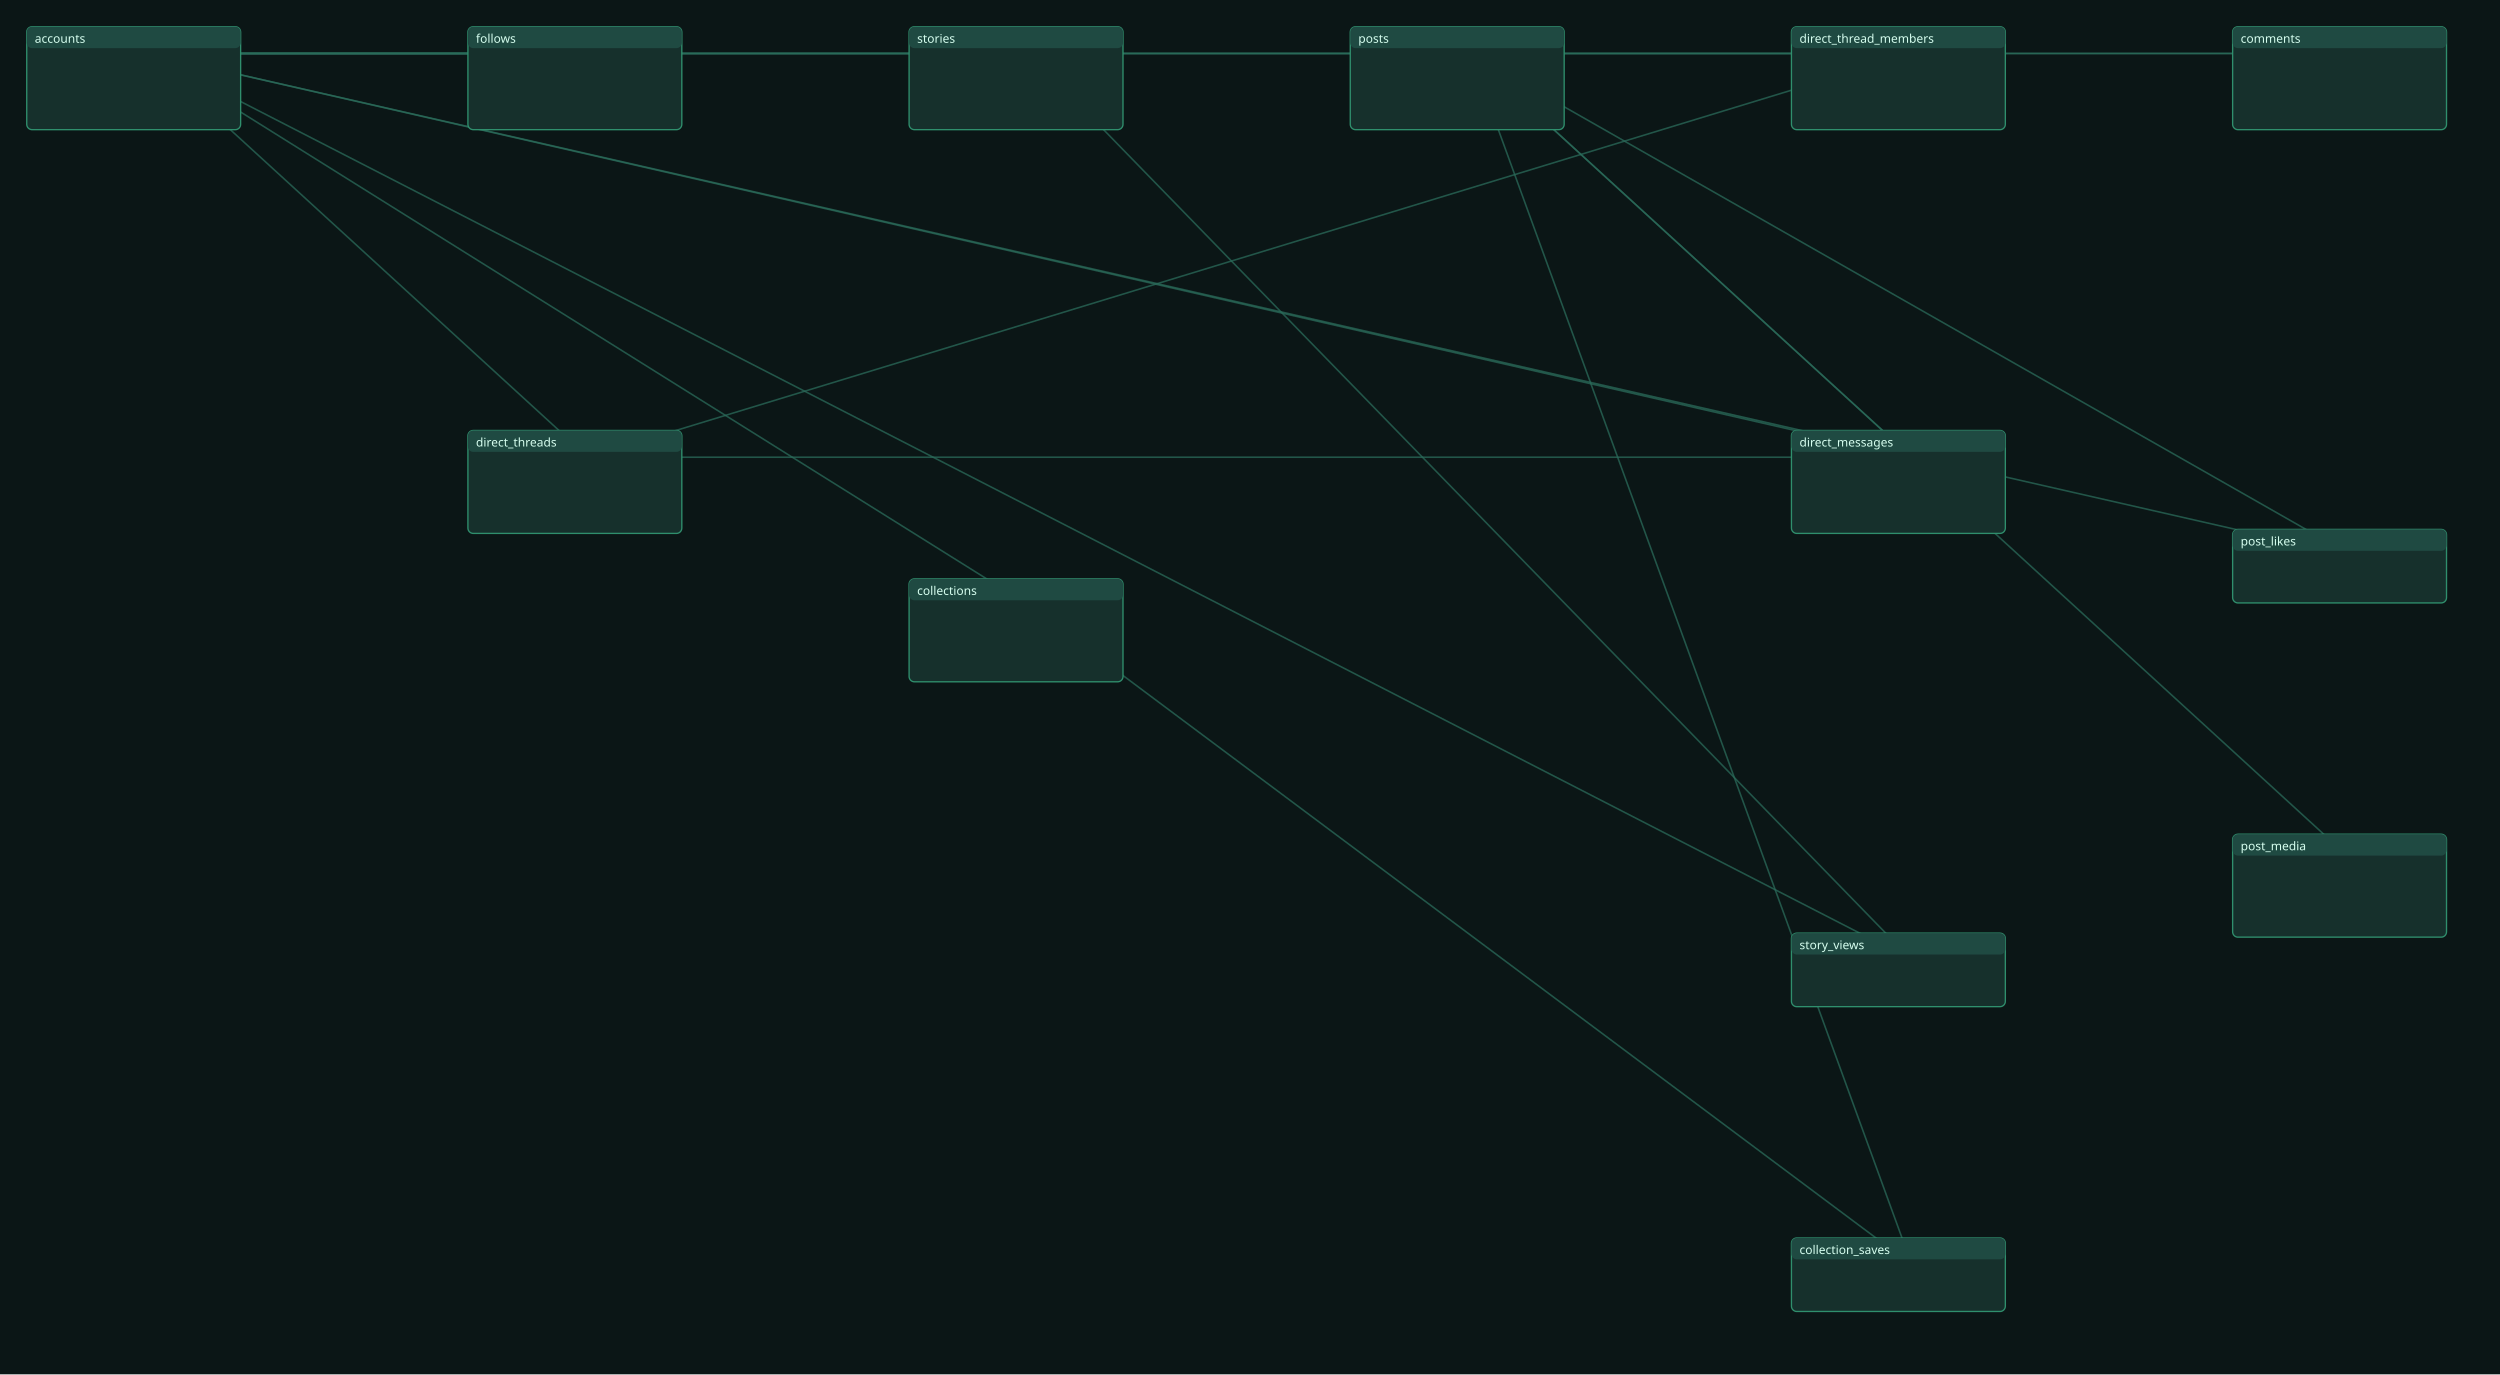
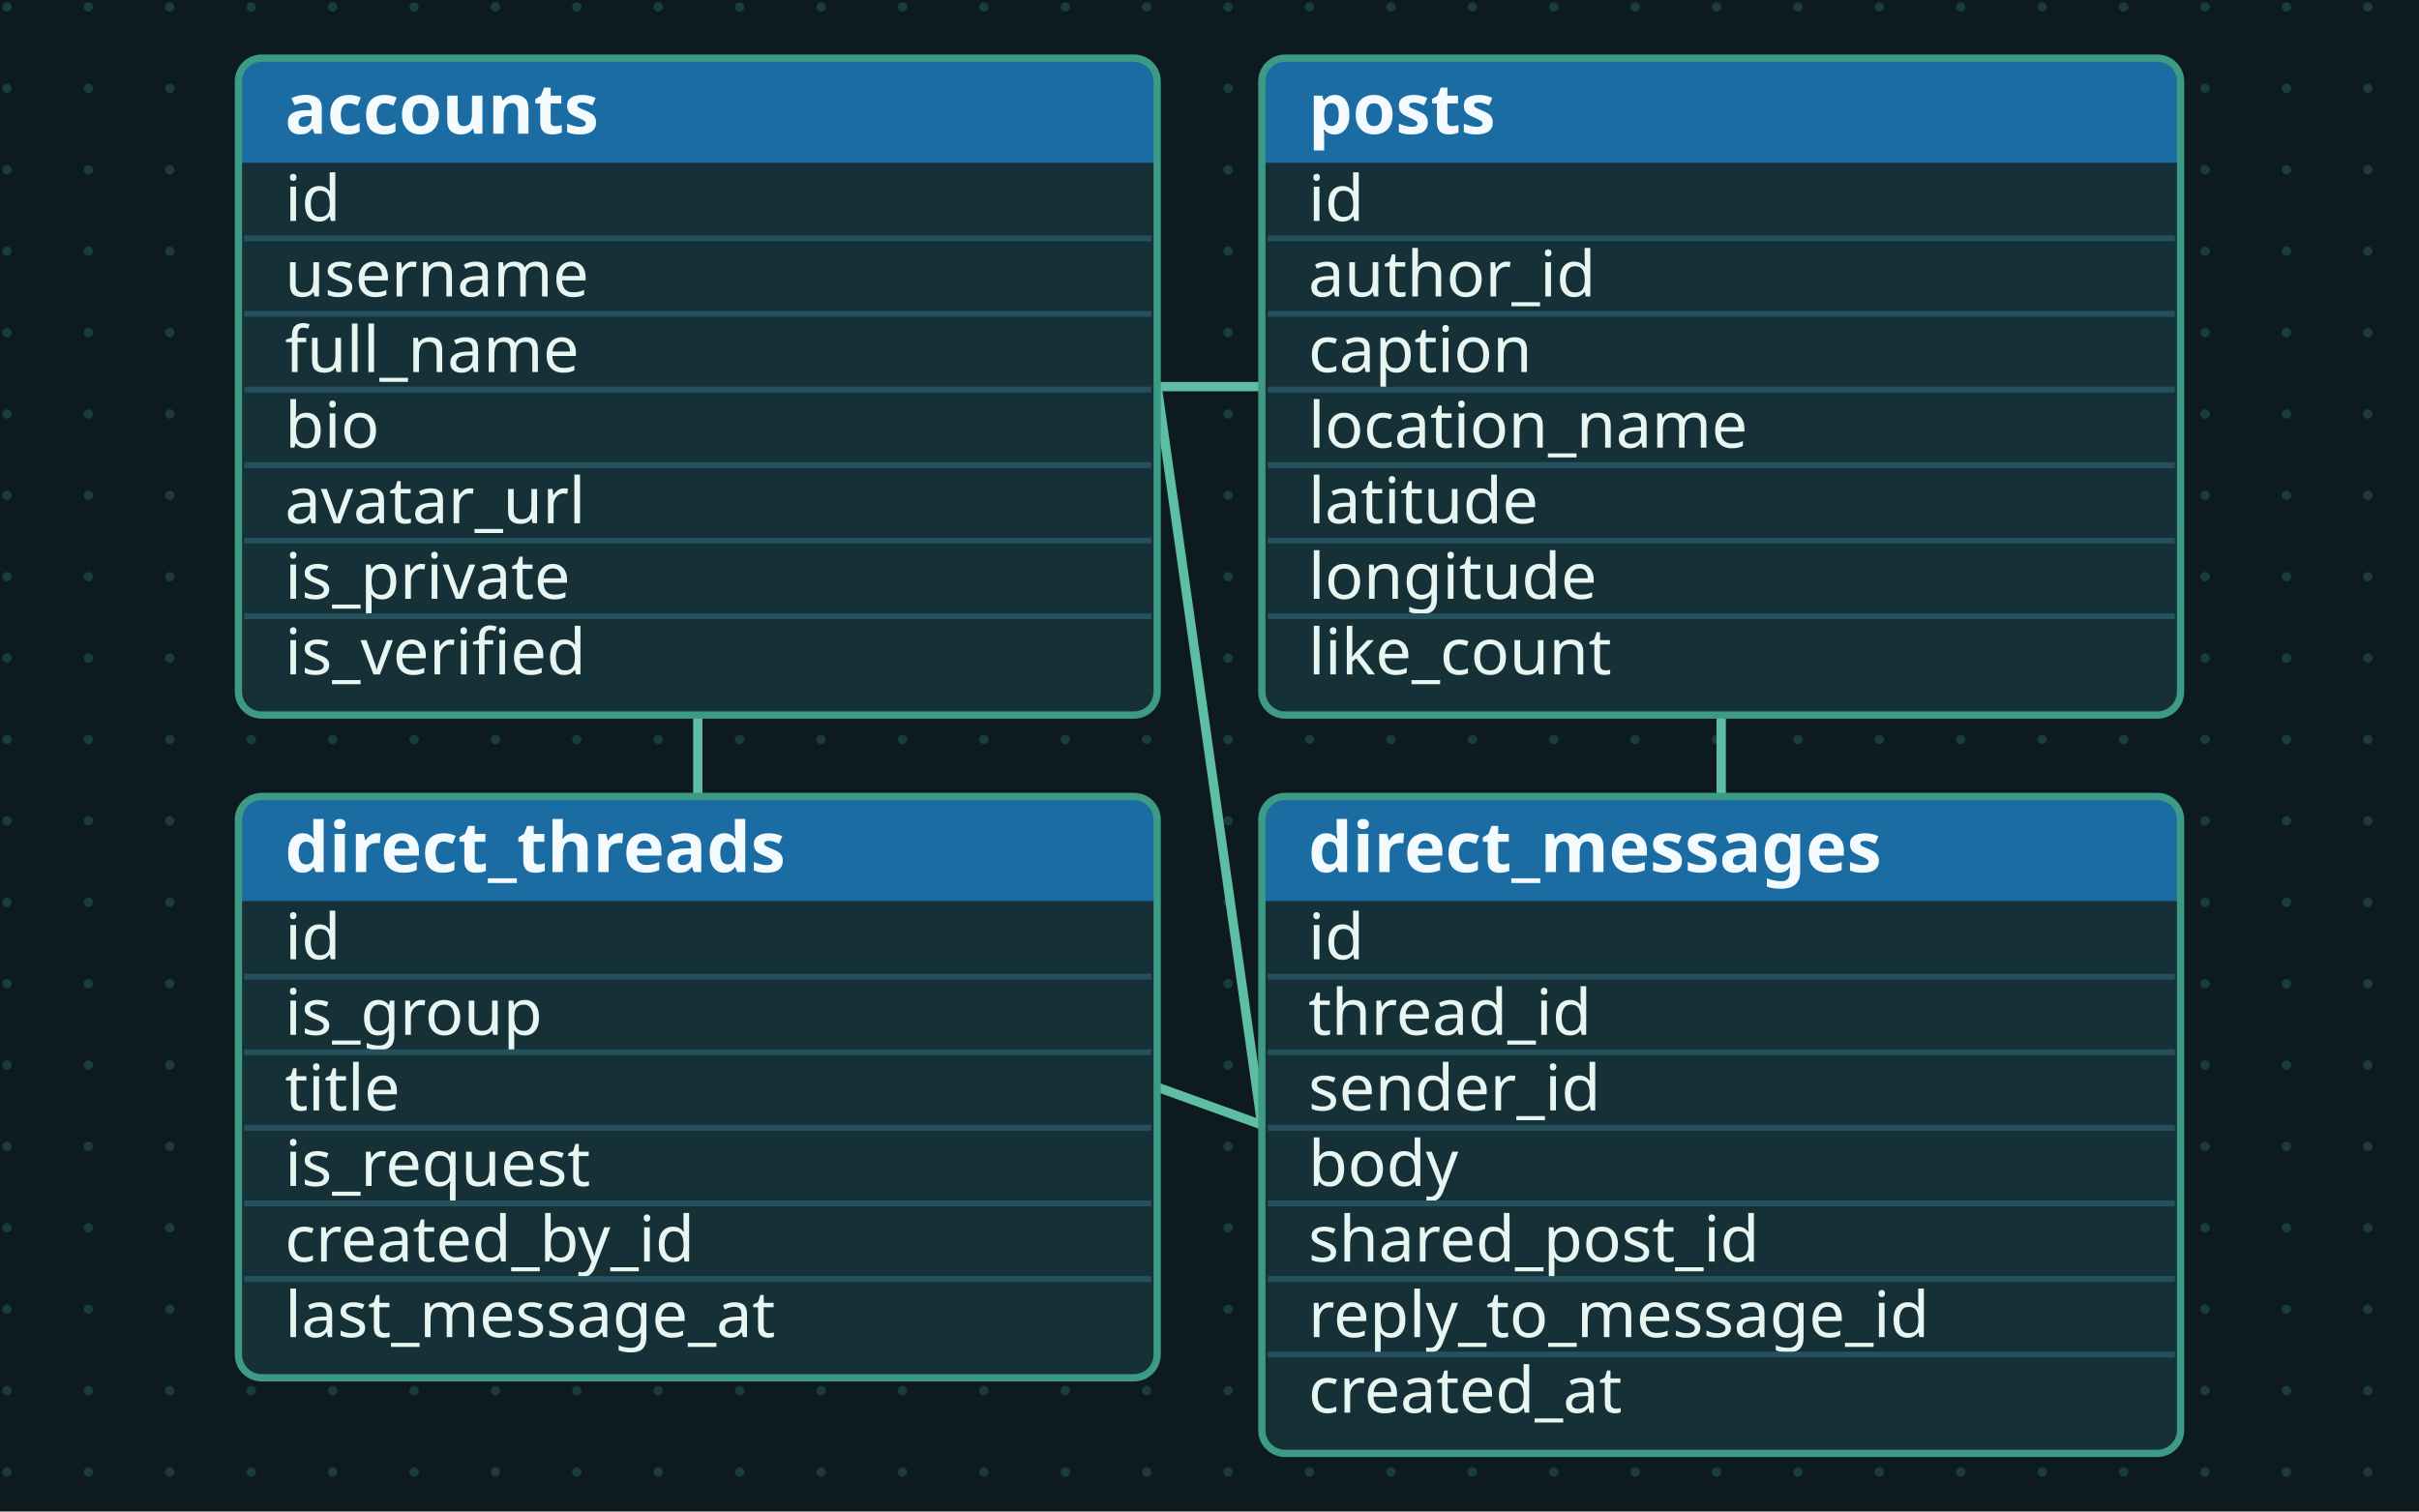
- <svg xmlns="http://www.w3.org/2000/svg" viewBox="0 0 1870 1028" width="1870" height="1028">
-   <rect width="1870" height="1028" fill="#0b1616" />
-   <line x1="440.0" y1="40.0" x2="110.0" y2="40.0" stroke="#2a6b5a" stroke-width="1.2" opacity="0.75" />
-   <line x1="440.0" y1="40.0" x2="110.0" y2="40.0" stroke="#2a6b5a" stroke-width="1.2" opacity="0.75" />
-   <line x1="1100.0" y1="40.0" x2="110.0" y2="40.0" stroke="#2a6b5a" stroke-width="1.2" opacity="0.75" />
-   <line x1="1760.0" y1="644.0" x2="1100.0" y2="40.0" stroke="#2a6b5a" stroke-width="1.2" opacity="0.75" />
-   <line x1="1760.0" y1="416.0" x2="1100.0" y2="40.0" stroke="#2a6b5a" stroke-width="1.2" opacity="0.75" />
-   <line x1="1760.0" y1="416.0" x2="110.0" y2="40.0" stroke="#2a6b5a" stroke-width="1.2" opacity="0.75" />
-   <line x1="1760.0" y1="40.0" x2="1100.0" y2="40.0" stroke="#2a6b5a" stroke-width="1.2" opacity="0.75" />
-   <line x1="1760.0" y1="40.0" x2="110.0" y2="40.0" stroke="#2a6b5a" stroke-width="1.2" opacity="0.75" />
-   <line x1="1760.0" y1="40.0" x2="1760.0" y2="40.0" stroke="#2a6b5a" stroke-width="1.2" opacity="0.75" />
-   <line x1="770.0" y1="40.0" x2="110.0" y2="40.0" stroke="#2a6b5a" stroke-width="1.2" opacity="0.75" />
-   <line x1="1430.0" y1="718.0" x2="770.0" y2="40.0" stroke="#2a6b5a" stroke-width="1.2" opacity="0.75" />
-   <line x1="1430.0" y1="718.0" x2="110.0" y2="40.0" stroke="#2a6b5a" stroke-width="1.2" opacity="0.75" />
-   <line x1="770.0" y1="453.0" x2="110.0" y2="40.0" stroke="#2a6b5a" stroke-width="1.2" opacity="0.75" />
-   <line x1="1430.0" y1="946.0" x2="770.0" y2="453.0" stroke="#2a6b5a" stroke-width="1.2" opacity="0.75" />
-   <line x1="1430.0" y1="946.0" x2="1100.0" y2="40.0" stroke="#2a6b5a" stroke-width="1.2" opacity="0.75" />
-   <line x1="440.0" y1="342.0" x2="110.0" y2="40.0" stroke="#2a6b5a" stroke-width="1.2" opacity="0.75" />
-   <line x1="1430.0" y1="40.0" x2="440.0" y2="342.0" stroke="#2a6b5a" stroke-width="1.2" opacity="0.75" />
-   <line x1="1430.0" y1="40.0" x2="110.0" y2="40.0" stroke="#2a6b5a" stroke-width="1.2" opacity="0.75" />
-   <line x1="1430.0" y1="342.0" x2="440.0" y2="342.0" stroke="#2a6b5a" stroke-width="1.2" opacity="0.75" />
-   <line x1="1430.0" y1="342.0" x2="110.0" y2="40.0" stroke="#2a6b5a" stroke-width="1.2" opacity="0.75" />
-   <line x1="1430.0" y1="342.0" x2="1100.0" y2="40.0" stroke="#2a6b5a" stroke-width="1.2" opacity="0.75" />
-   <line x1="1430.0" y1="342.0" x2="1430.0" y2="342.0" stroke="#2a6b5a" stroke-width="1.2" opacity="0.75" />
-   <rect x="20.0" y="20.0" width="160" height="77" rx="4" fill="#16302c" stroke="#2f8f6d" stroke-width="1" />
-   <rect x="20.0" y="20.0" width="160" height="16" rx="4" fill="#1f4a42" />
-   <text x="26.0" y="32.0" fill="#d7fff0" font-size="9" font-family="system-ui,sans-serif">accounts</text>
-   <rect x="350.0" y="20.0" width="160" height="77" rx="4" fill="#16302c" stroke="#2f8f6d" stroke-width="1" />
-   <rect x="350.0" y="20.0" width="160" height="16" rx="4" fill="#1f4a42" />
-   <text x="356.0" y="32.0" fill="#d7fff0" font-size="9" font-family="system-ui,sans-serif">follows</text>
-   <rect x="1010.0" y="20.0" width="160" height="77" rx="4" fill="#16302c" stroke="#2f8f6d" stroke-width="1" />
-   <rect x="1010.0" y="20.0" width="160" height="16" rx="4" fill="#1f4a42" />
-   <text x="1016.0" y="32.0" fill="#d7fff0" font-size="9" font-family="system-ui,sans-serif">posts</text>
-   <rect x="1670.0" y="624.0" width="160" height="77" rx="4" fill="#16302c" stroke="#2f8f6d" stroke-width="1" />
-   <rect x="1670.0" y="624.0" width="160" height="16" rx="4" fill="#1f4a42" />
-   <text x="1676.0" y="636.0" fill="#d7fff0" font-size="9" font-family="system-ui,sans-serif">post_media</text>
-   <rect x="1670.0" y="396.0" width="160" height="55" rx="4" fill="#16302c" stroke="#2f8f6d" stroke-width="1" />
-   <rect x="1670.0" y="396.0" width="160" height="16" rx="4" fill="#1f4a42" />
-   <text x="1676.0" y="408.0" fill="#d7fff0" font-size="9" font-family="system-ui,sans-serif">post_likes</text>
-   <rect x="1670.0" y="20.0" width="160" height="77" rx="4" fill="#16302c" stroke="#2f8f6d" stroke-width="1" />
-   <rect x="1670.0" y="20.0" width="160" height="16" rx="4" fill="#1f4a42" />
-   <text x="1676.0" y="32.0" fill="#d7fff0" font-size="9" font-family="system-ui,sans-serif">comments</text>
-   <rect x="680.0" y="20.0" width="160" height="77" rx="4" fill="#16302c" stroke="#2f8f6d" stroke-width="1" />
-   <rect x="680.0" y="20.0" width="160" height="16" rx="4" fill="#1f4a42" />
-   <text x="686.0" y="32.0" fill="#d7fff0" font-size="9" font-family="system-ui,sans-serif">stories</text>
-   <rect x="1340.0" y="698.0" width="160" height="55" rx="4" fill="#16302c" stroke="#2f8f6d" stroke-width="1" />
-   <rect x="1340.0" y="698.0" width="160" height="16" rx="4" fill="#1f4a42" />
-   <text x="1346.0" y="710.0" fill="#d7fff0" font-size="9" font-family="system-ui,sans-serif">story_views</text>
-   <rect x="680.0" y="433.0" width="160" height="77" rx="4" fill="#16302c" stroke="#2f8f6d" stroke-width="1" />
-   <rect x="680.0" y="433.0" width="160" height="16" rx="4" fill="#1f4a42" />
-   <text x="686.0" y="445.0" fill="#d7fff0" font-size="9" font-family="system-ui,sans-serif">collections</text>
-   <rect x="1340.0" y="926.0" width="160" height="55" rx="4" fill="#16302c" stroke="#2f8f6d" stroke-width="1" />
-   <rect x="1340.0" y="926.0" width="160" height="16" rx="4" fill="#1f4a42" />
-   <text x="1346.0" y="938.0" fill="#d7fff0" font-size="9" font-family="system-ui,sans-serif">collection_saves</text>
-   <rect x="350.0" y="322.0" width="160" height="77" rx="4" fill="#16302c" stroke="#2f8f6d" stroke-width="1" />
-   <rect x="350.0" y="322.0" width="160" height="16" rx="4" fill="#1f4a42" />
-   <text x="356.0" y="334.0" fill="#d7fff0" font-size="9" font-family="system-ui,sans-serif">direct_threads</text>
-   <rect x="1340.0" y="20.0" width="160" height="77" rx="4" fill="#16302c" stroke="#2f8f6d" stroke-width="1" />
-   <rect x="1340.0" y="20.0" width="160" height="16" rx="4" fill="#1f4a42" />
-   <text x="1346.0" y="32.0" fill="#d7fff0" font-size="9" font-family="system-ui,sans-serif">direct_thread_members</text>
-   <rect x="1340.0" y="322.0" width="160" height="77" rx="4" fill="#16302c" stroke="#2f8f6d" stroke-width="1" />
-   <rect x="1340.0" y="322.0" width="160" height="16" rx="4" fill="#1f4a42" />
-   <text x="1346.0" y="334.0" fill="#d7fff0" font-size="9" font-family="system-ui,sans-serif">direct_messages</text>
+ <svg xmlns="http://www.w3.org/2000/svg" viewBox="0 0 416.0 260.0" width="416.0" height="260.0">
+   <defs>
+     <pattern id="dots" width="14" height="14" patternUnits="userSpaceOnUse">
+       <circle cx="1.2" cy="1.2" r="0.8" fill="#1c3a44" />
+     </pattern>
+   </defs>
+   <rect width="416.0" height="260.0" fill="#0d1b20" />
+   <rect width="416.0" height="260.0" fill="url(#dots)" />
+   <line x1="217.0" y1="66.5" x2="199.0" y2="66.5" stroke="#5dbea4" stroke-width="1.6" />
+   <line x1="120.0" y1="137.0" x2="120.0" y2="123.0" stroke="#5dbea4" stroke-width="1.6" />
+   <line x1="217.0" y1="193.5" x2="199.0" y2="187.0" stroke="#5dbea4" stroke-width="1.6" />
+   <line x1="217.0" y1="193.5" x2="199.0" y2="66.5" stroke="#5dbea4" stroke-width="1.6" />
+   <line x1="296.0" y1="137.0" x2="296.0" y2="123.0" stroke="#5dbea4" stroke-width="1.6" />
+   <g>
+     <clipPath id="t0">
+       <rect x="41.0" y="10.0" width="158" height="113.0" rx="4" />
+     </clipPath>
+     <g clip-path="url(#t0)">
+       <rect x="41.0" y="10.0" width="158" height="113.0" fill="#163038" />
+       <rect x="41.0" y="10.0" width="158" height="18" fill="#1a6ca3" />
+       <text x="49.0" y="38.0" fill="#e7f6f1" font-size="11" font-family="ui-sans-serif,system-ui,sans-serif">id</text>
+       <line x1="42.0" y1="41.0" x2="198.0" y2="41.0" stroke="#24515c" stroke-width="1" />
+       <text x="49.0" y="51.0" fill="#e7f6f1" font-size="11" font-family="ui-sans-serif,system-ui,sans-serif">username</text>
+       <line x1="42.0" y1="54.0" x2="198.0" y2="54.0" stroke="#24515c" stroke-width="1" />
+       <text x="49.0" y="64.0" fill="#e7f6f1" font-size="11" font-family="ui-sans-serif,system-ui,sans-serif">full_name</text>
+       <line x1="42.0" y1="67.0" x2="198.0" y2="67.0" stroke="#24515c" stroke-width="1" />
+       <text x="49.0" y="77.0" fill="#e7f6f1" font-size="11" font-family="ui-sans-serif,system-ui,sans-serif">bio</text>
+       <line x1="42.0" y1="80.0" x2="198.0" y2="80.0" stroke="#24515c" stroke-width="1" />
+       <text x="49.0" y="90.0" fill="#e7f6f1" font-size="11" font-family="ui-sans-serif,system-ui,sans-serif">avatar_url</text>
+       <line x1="42.0" y1="93.0" x2="198.0" y2="93.0" stroke="#24515c" stroke-width="1" />
+       <text x="49.0" y="103.0" fill="#e7f6f1" font-size="11" font-family="ui-sans-serif,system-ui,sans-serif">is_private</text>
+       <line x1="42.0" y1="106.0" x2="198.0" y2="106.0" stroke="#24515c" stroke-width="1" />
+       <text x="49.0" y="116.0" fill="#e7f6f1" font-size="11" font-family="ui-sans-serif,system-ui,sans-serif">is_verified</text>
+     </g>
+     <rect x="41.0" y="10.0" width="158" height="113.0" rx="4" fill="none" stroke="#3d9a84" stroke-width="1.25" />
+     <text x="49.0" y="23.0" fill="#f3fbff" font-size="12" font-weight="650" font-family="ui-sans-serif,system-ui,sans-serif">accounts</text>
+   </g>
+   <g>
+     <clipPath id="t1">
+       <rect x="217.0" y="10.0" width="158" height="113.0" rx="4" />
+     </clipPath>
+     <g clip-path="url(#t1)">
+       <rect x="217.0" y="10.0" width="158" height="113.0" fill="#163038" />
+       <rect x="217.0" y="10.0" width="158" height="18" fill="#1a6ca3" />
+       <text x="225.0" y="38.0" fill="#e7f6f1" font-size="11" font-family="ui-sans-serif,system-ui,sans-serif">id</text>
+       <line x1="218.0" y1="41.0" x2="374.0" y2="41.0" stroke="#24515c" stroke-width="1" />
+       <text x="225.0" y="51.0" fill="#e7f6f1" font-size="11" font-family="ui-sans-serif,system-ui,sans-serif">author_id</text>
+       <line x1="218.0" y1="54.0" x2="374.0" y2="54.0" stroke="#24515c" stroke-width="1" />
+       <text x="225.0" y="64.0" fill="#e7f6f1" font-size="11" font-family="ui-sans-serif,system-ui,sans-serif">caption</text>
+       <line x1="218.0" y1="67.0" x2="374.0" y2="67.0" stroke="#24515c" stroke-width="1" />
+       <text x="225.0" y="77.0" fill="#e7f6f1" font-size="11" font-family="ui-sans-serif,system-ui,sans-serif">location_name</text>
+       <line x1="218.0" y1="80.0" x2="374.0" y2="80.0" stroke="#24515c" stroke-width="1" />
+       <text x="225.0" y="90.0" fill="#e7f6f1" font-size="11" font-family="ui-sans-serif,system-ui,sans-serif">latitude</text>
+       <line x1="218.0" y1="93.0" x2="374.0" y2="93.0" stroke="#24515c" stroke-width="1" />
+       <text x="225.0" y="103.0" fill="#e7f6f1" font-size="11" font-family="ui-sans-serif,system-ui,sans-serif">longitude</text>
+       <line x1="218.0" y1="106.0" x2="374.0" y2="106.0" stroke="#24515c" stroke-width="1" />
+       <text x="225.0" y="116.0" fill="#e7f6f1" font-size="11" font-family="ui-sans-serif,system-ui,sans-serif">like_count</text>
+     </g>
+     <rect x="217.0" y="10.0" width="158" height="113.0" rx="4" fill="none" stroke="#3d9a84" stroke-width="1.25" />
+     <text x="225.0" y="23.0" fill="#f3fbff" font-size="12" font-weight="650" font-family="ui-sans-serif,system-ui,sans-serif">posts</text>
+   </g>
+   <g>
+     <clipPath id="t2">
+       <rect x="41.0" y="137.0" width="158" height="100.0" rx="4" />
+     </clipPath>
+     <g clip-path="url(#t2)">
+       <rect x="41.0" y="137.0" width="158" height="100.0" fill="#163038" />
+       <rect x="41.0" y="137.0" width="158" height="18" fill="#1a6ca3" />
+       <text x="49.0" y="165.0" fill="#e7f6f1" font-size="11" font-family="ui-sans-serif,system-ui,sans-serif">id</text>
+       <line x1="42.0" y1="168.0" x2="198.0" y2="168.0" stroke="#24515c" stroke-width="1" />
+       <text x="49.0" y="178.0" fill="#e7f6f1" font-size="11" font-family="ui-sans-serif,system-ui,sans-serif">is_group</text>
+       <line x1="42.0" y1="181.0" x2="198.0" y2="181.0" stroke="#24515c" stroke-width="1" />
+       <text x="49.0" y="191.0" fill="#e7f6f1" font-size="11" font-family="ui-sans-serif,system-ui,sans-serif">title</text>
+       <line x1="42.0" y1="194.0" x2="198.0" y2="194.0" stroke="#24515c" stroke-width="1" />
+       <text x="49.0" y="204.0" fill="#e7f6f1" font-size="11" font-family="ui-sans-serif,system-ui,sans-serif">is_request</text>
+       <line x1="42.0" y1="207.0" x2="198.0" y2="207.0" stroke="#24515c" stroke-width="1" />
+       <text x="49.0" y="217.0" fill="#e7f6f1" font-size="11" font-family="ui-sans-serif,system-ui,sans-serif">created_by_id</text>
+       <line x1="42.0" y1="220.0" x2="198.0" y2="220.0" stroke="#24515c" stroke-width="1" />
+       <text x="49.0" y="230.0" fill="#e7f6f1" font-size="11" font-family="ui-sans-serif,system-ui,sans-serif">last_message_at</text>
+     </g>
+     <rect x="41.0" y="137.0" width="158" height="100.0" rx="4" fill="none" stroke="#3d9a84" stroke-width="1.25" />
+     <text x="49.0" y="150.0" fill="#f3fbff" font-size="12" font-weight="650" font-family="ui-sans-serif,system-ui,sans-serif">direct_threads</text>
+   </g>
+   <g>
+     <clipPath id="t3">
+       <rect x="217.0" y="137.0" width="158" height="113.0" rx="4" />
+     </clipPath>
+     <g clip-path="url(#t3)">
+       <rect x="217.0" y="137.0" width="158" height="113.0" fill="#163038" />
+       <rect x="217.0" y="137.0" width="158" height="18" fill="#1a6ca3" />
+       <text x="225.0" y="165.0" fill="#e7f6f1" font-size="11" font-family="ui-sans-serif,system-ui,sans-serif">id</text>
+       <line x1="218.0" y1="168.0" x2="374.0" y2="168.0" stroke="#24515c" stroke-width="1" />
+       <text x="225.0" y="178.0" fill="#e7f6f1" font-size="11" font-family="ui-sans-serif,system-ui,sans-serif">thread_id</text>
+       <line x1="218.0" y1="181.0" x2="374.0" y2="181.0" stroke="#24515c" stroke-width="1" />
+       <text x="225.0" y="191.0" fill="#e7f6f1" font-size="11" font-family="ui-sans-serif,system-ui,sans-serif">sender_id</text>
+       <line x1="218.0" y1="194.0" x2="374.0" y2="194.0" stroke="#24515c" stroke-width="1" />
+       <text x="225.0" y="204.0" fill="#e7f6f1" font-size="11" font-family="ui-sans-serif,system-ui,sans-serif">body</text>
+       <line x1="218.0" y1="207.0" x2="374.0" y2="207.0" stroke="#24515c" stroke-width="1" />
+       <text x="225.0" y="217.0" fill="#e7f6f1" font-size="11" font-family="ui-sans-serif,system-ui,sans-serif">shared_post_id</text>
+       <line x1="218.0" y1="220.0" x2="374.0" y2="220.0" stroke="#24515c" stroke-width="1" />
+       <text x="225.0" y="230.0" fill="#e7f6f1" font-size="11" font-family="ui-sans-serif,system-ui,sans-serif">reply_to_message_id</text>
+       <line x1="218.0" y1="233.0" x2="374.0" y2="233.0" stroke="#24515c" stroke-width="1" />
+       <text x="225.0" y="243.0" fill="#e7f6f1" font-size="11" font-family="ui-sans-serif,system-ui,sans-serif">created_at</text>
+     </g>
+     <rect x="217.0" y="137.0" width="158" height="113.0" rx="4" fill="none" stroke="#3d9a84" stroke-width="1.25" />
+     <text x="225.0" y="150.0" fill="#f3fbff" font-size="12" font-weight="650" font-family="ui-sans-serif,system-ui,sans-serif">direct_messages</text>
+   </g>
</svg>
